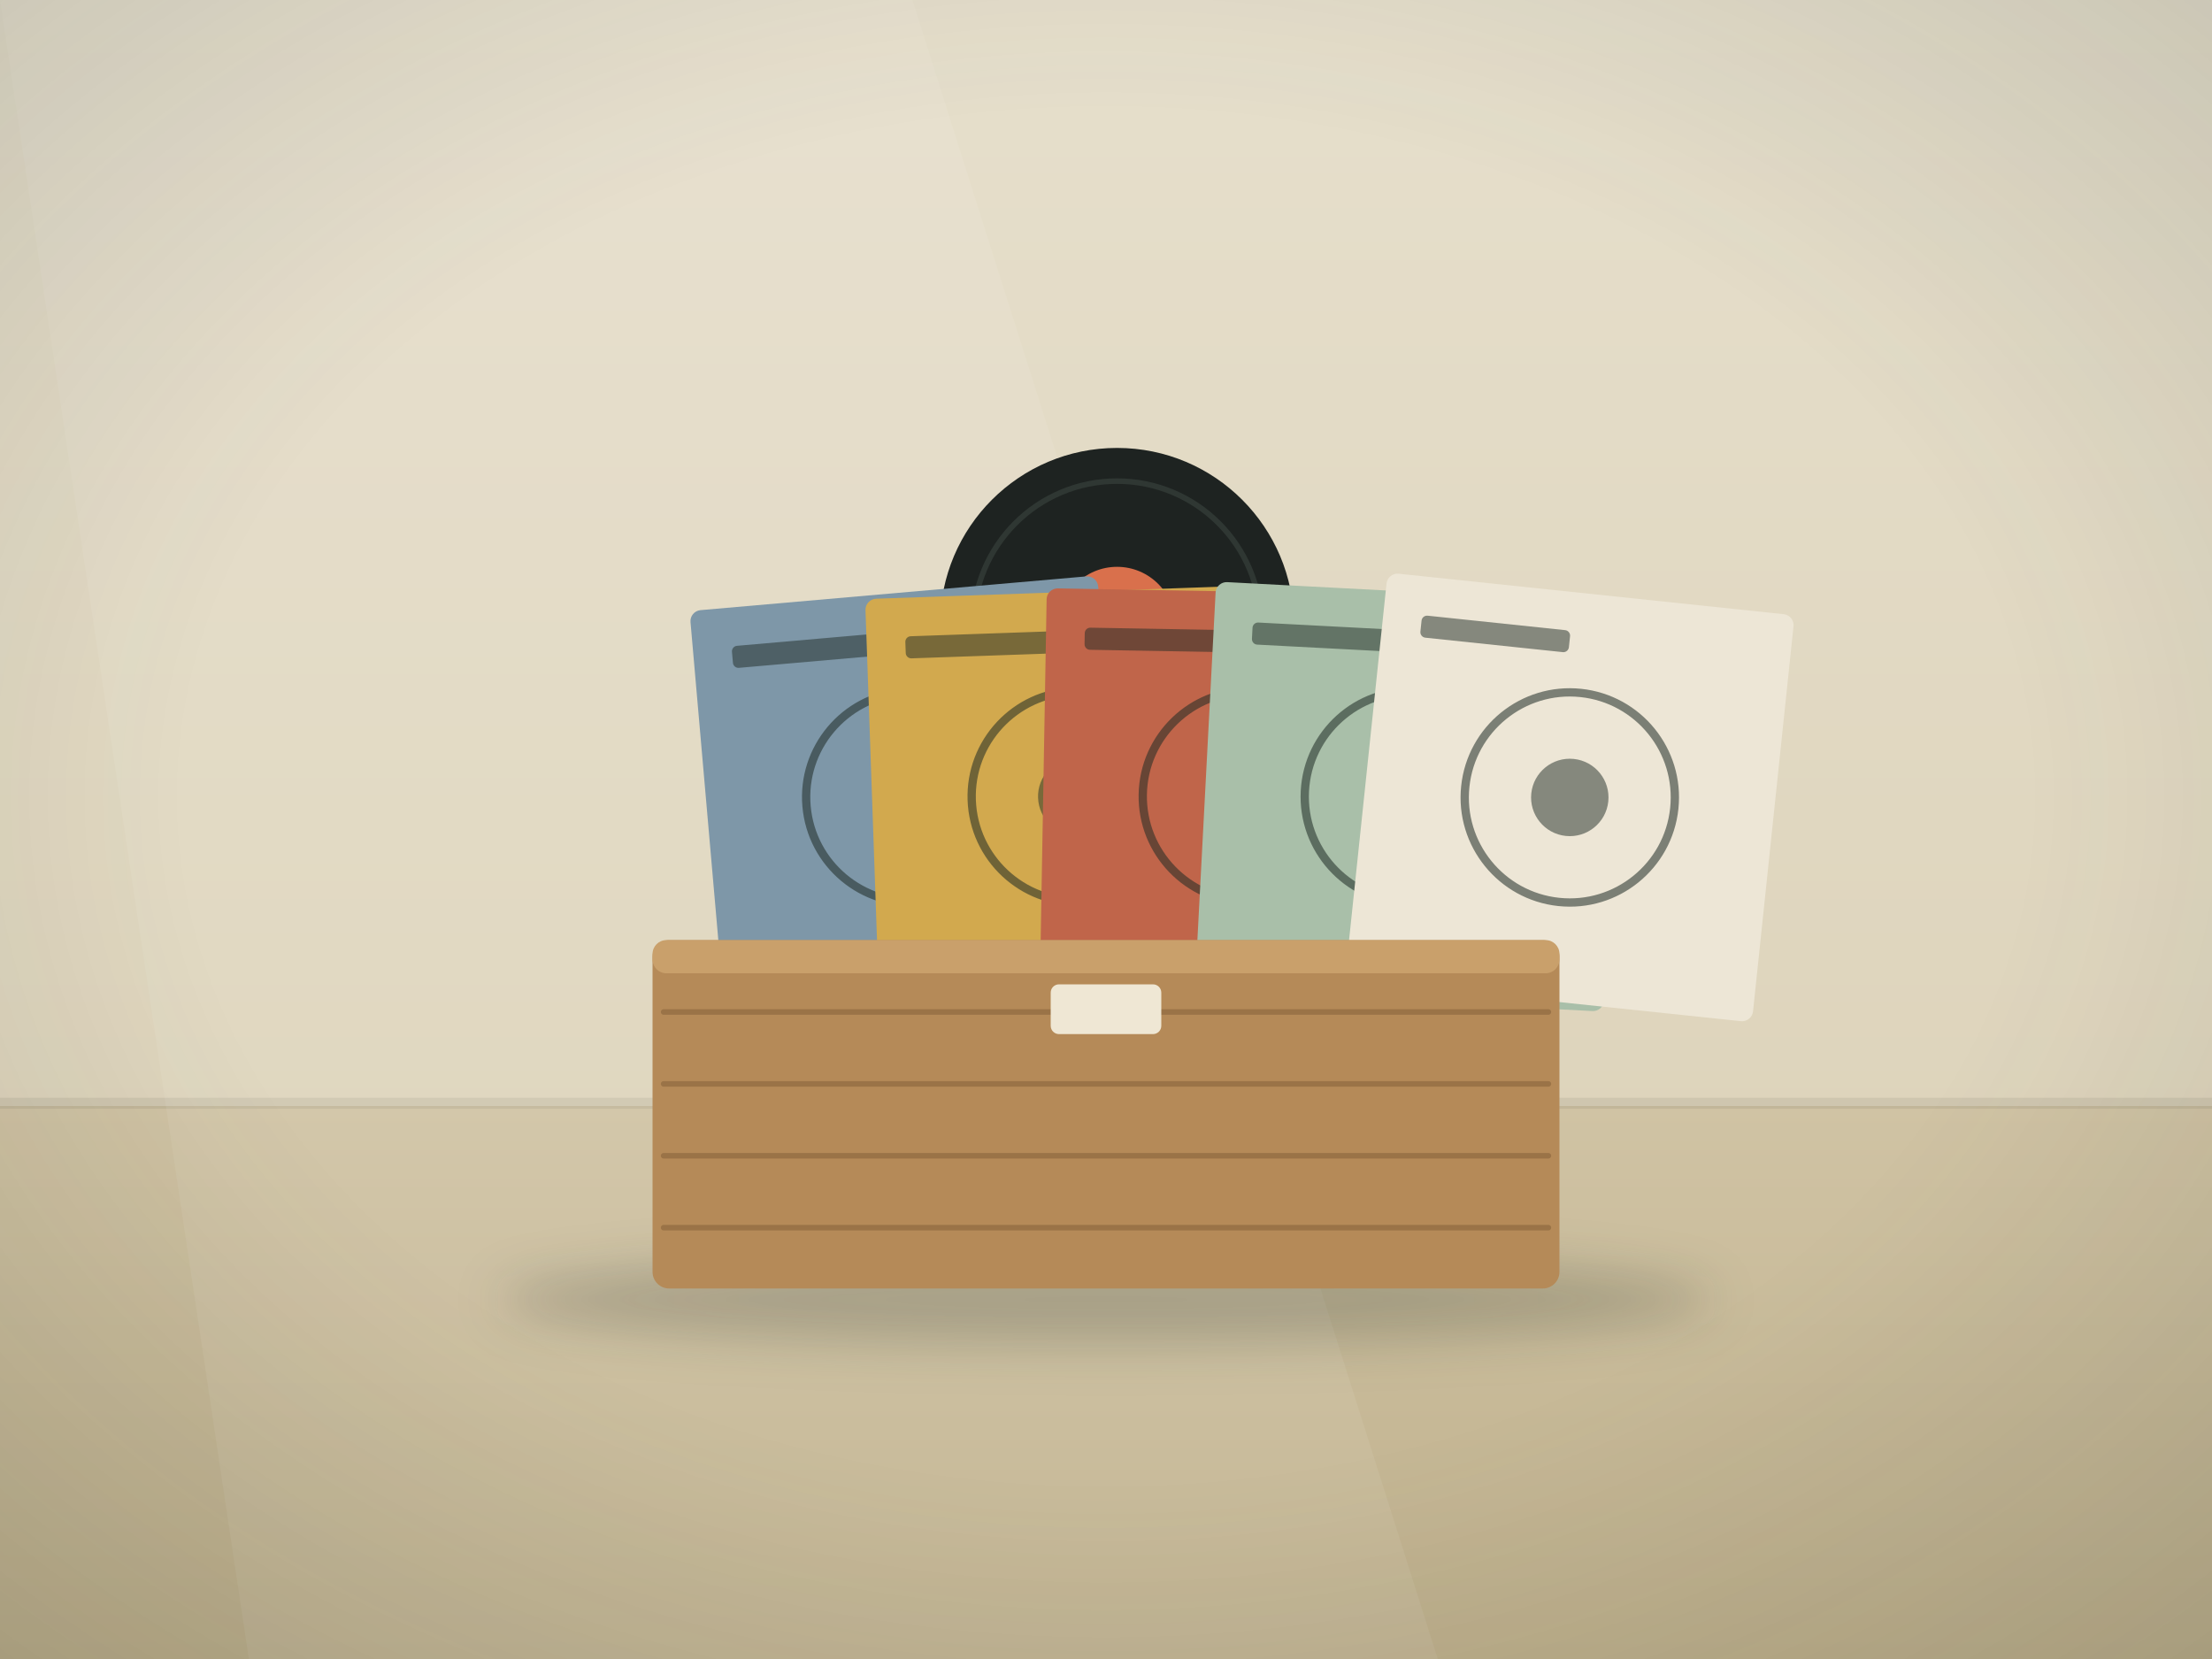
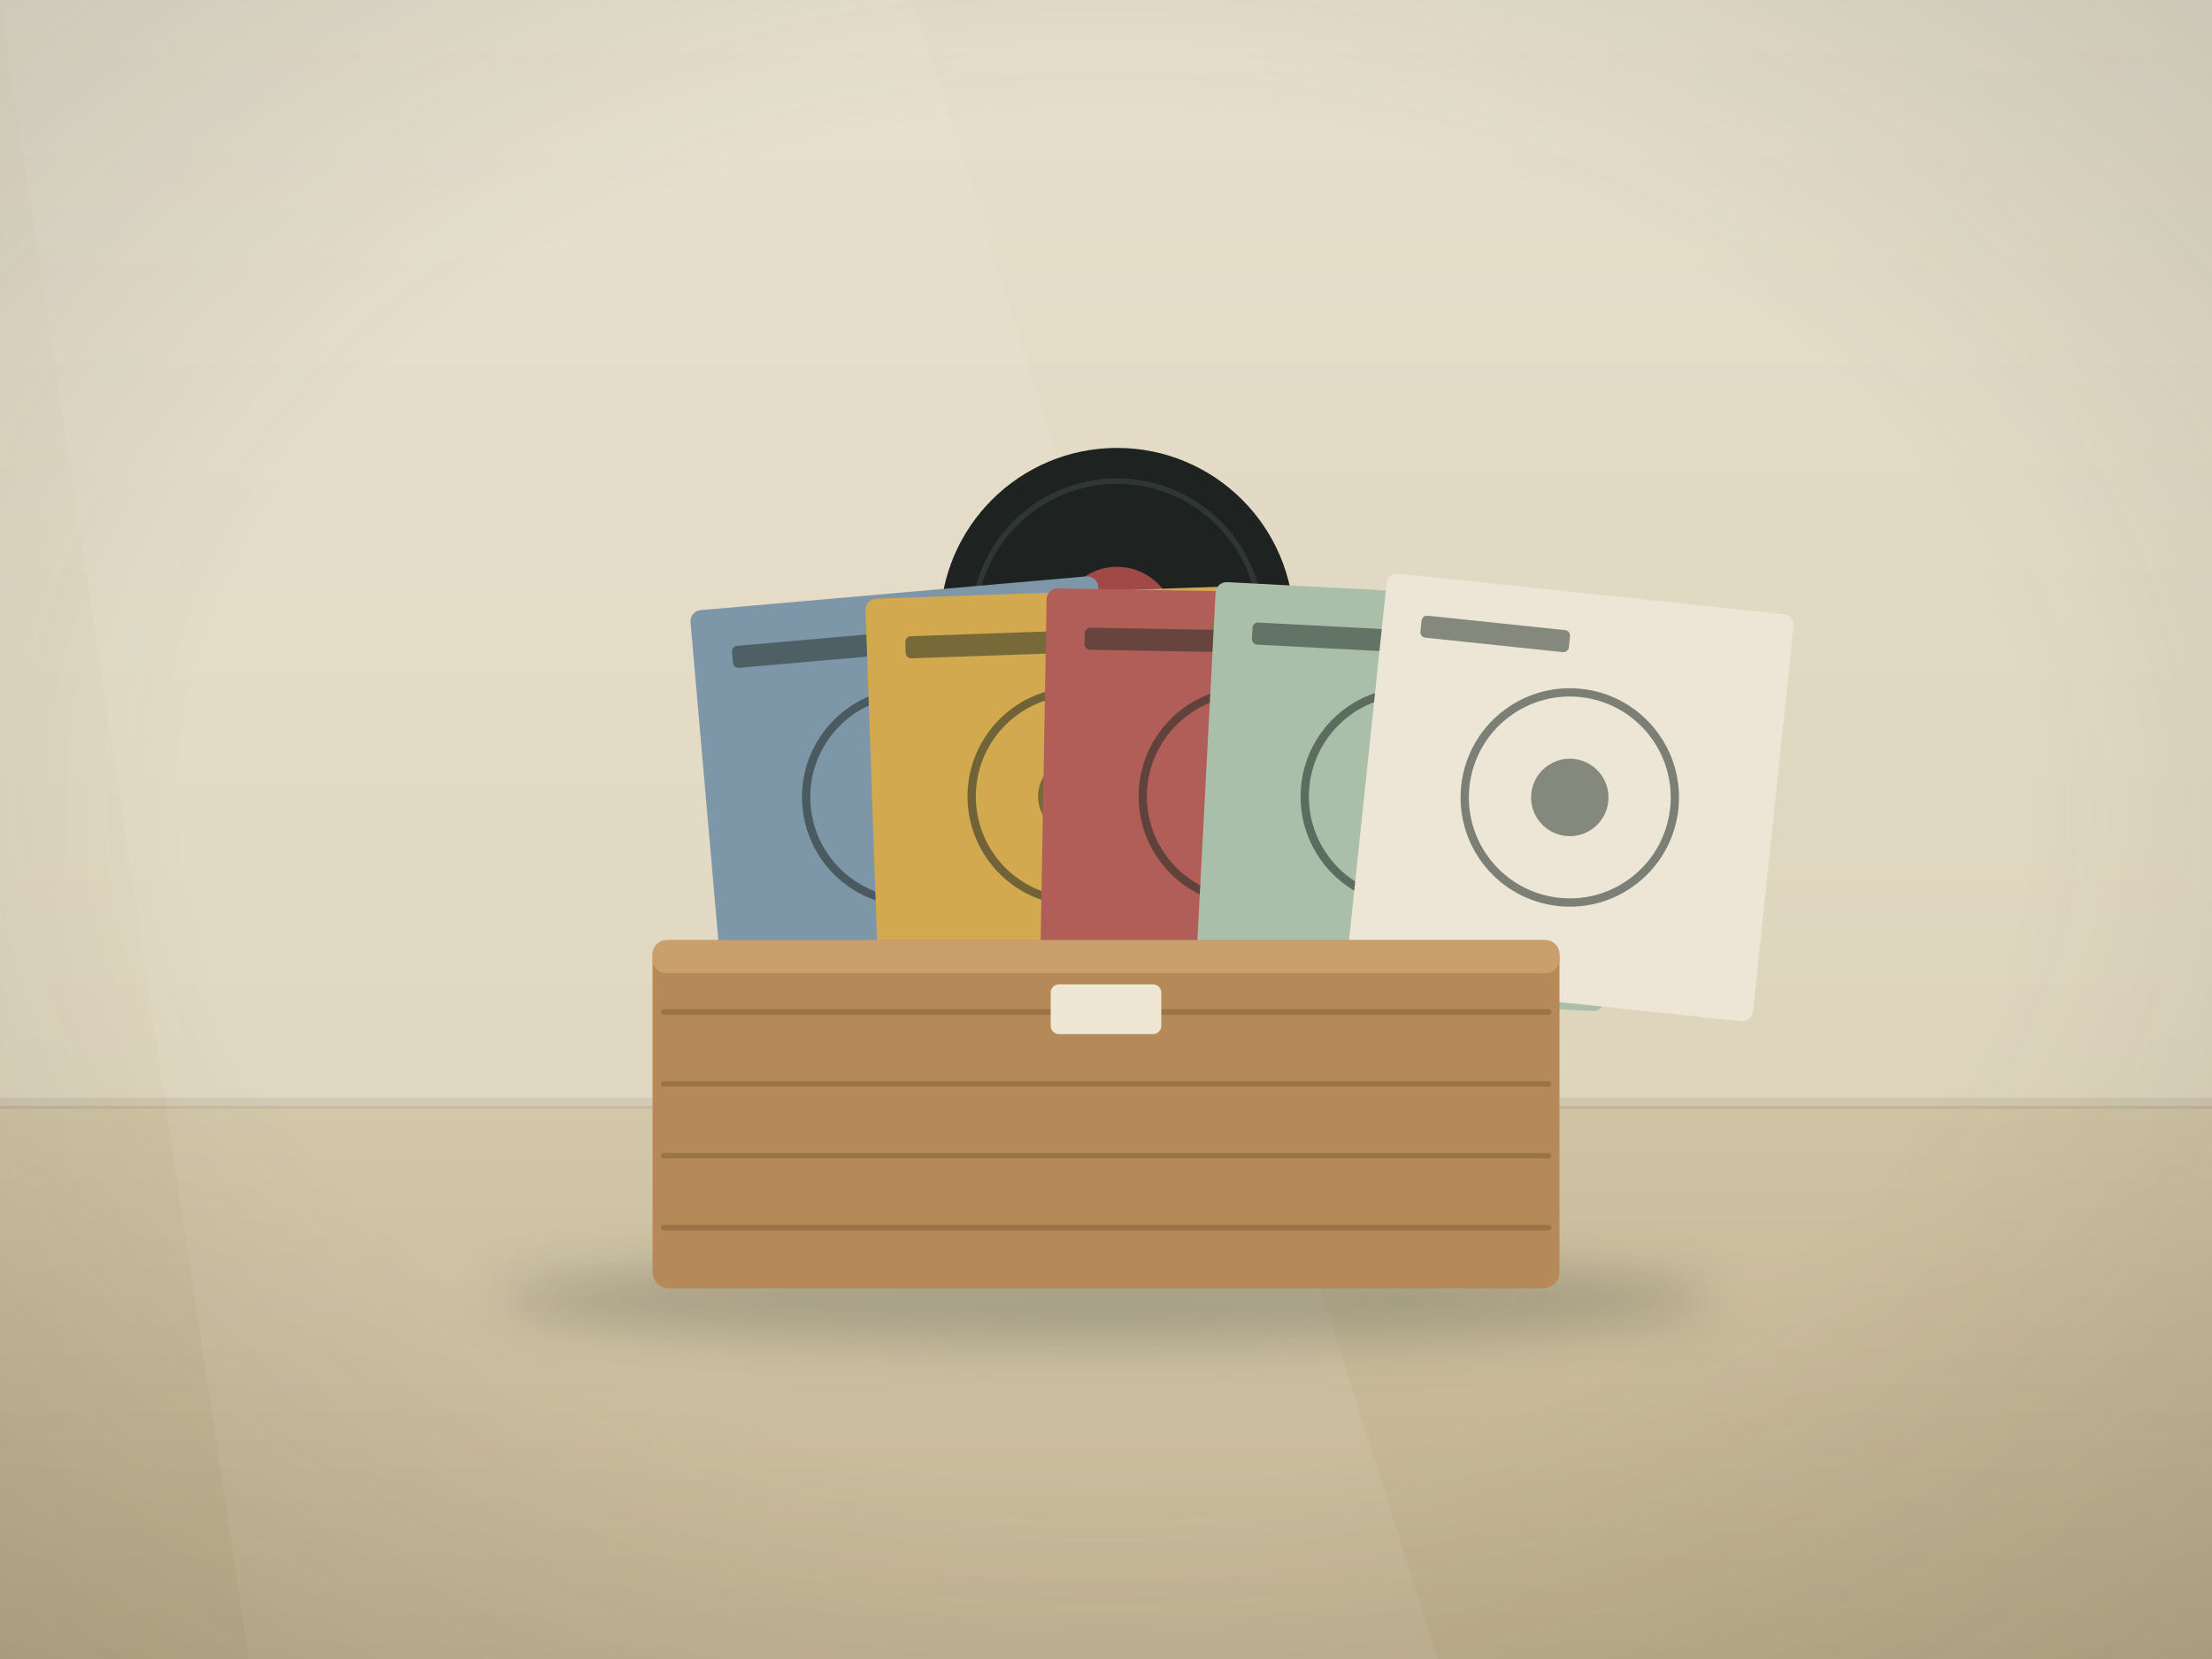
<svg xmlns="http://www.w3.org/2000/svg" viewBox="0 0 800 600" preserveAspectRatio="xMidYMid slice">
  <defs>
    <linearGradient id="wall" x1="0" y1="0" x2="0" y2="1">
      <stop offset="0" stop-color="#E6DFCC" />
      <stop offset="1" stop-color="#DACFB4" />
    </linearGradient>
    <linearGradient id="floor" x1="0" y1="0" x2="0" y2="1">
      <stop offset="0" stop-color="#D0C3A4" />
      <stop offset="1" stop-color="#BFB08C" />
    </linearGradient>
    <radialGradient id="vig" cx="50%" cy="48%" r="75%">
      <stop offset=".55" stop-color="#1E2A24" stop-opacity="0" />
      <stop offset="1" stop-color="#1E2A24" stop-opacity=".16" />
    </radialGradient>
    <filter id="blur" x="-30%" y="-80%" width="160%" height="260%">
      <feGaussianBlur stdDeviation="9" />
    </filter>
  </defs>
  <rect x="0" y="0" width="800" height="600" rx="0" fill="url(#wall)" />
  <rect x="0" y="400" width="800" height="200" rx="0" fill="url(#floor)" />
  <rect x="0" y="397" width="800" height="4" rx="0" fill="#000" opacity=".07" />
  <path d="M0 0 L330 0 L520 600 L90 600 Z" fill="#FFFDF8" opacity=".07" />
  <ellipse cx="400" cy="470" rx="220" ry="16" fill="#1E2A24" opacity="0.22" filter="url(#blur)" />
  <circle cx="404" cy="226" r="64" fill="#1E2321" />
-   <circle cx="404" cy="226" r="21" fill="#D9704C" />
+   <circle cx="404" cy="226" r="21" fill="#A14947" />
  <circle cx="404" cy="226" r="4" fill="#1E2321" />
  <circle cx="404" cy="226" r="52" fill="none" stroke="#2F3733" stroke-width="2" />
  <g transform="rotate(-5 336 362)">
    <rect x="262" y="214" width="148" height="148" rx="4" fill="#7E97A8" />
    <circle cx="336" cy="288" r="38" fill="none" stroke="#1E2A24" stroke-width="3" opacity=".55" />
    <circle cx="336" cy="288" r="14" fill="#1E2A24" opacity=".5" />
    <rect x="276" y="228" width="54" height="8" rx="2" fill="#1E2A24" opacity=".5" />
  </g>
  <g transform="rotate(-2 392 362)">
    <rect x="318" y="214" width="148" height="148" rx="4" fill="#D2A94E" />
    <circle cx="392" cy="288" r="38" fill="none" stroke="#1E2A24" stroke-width="3" opacity=".55" />
    <circle cx="392" cy="288" r="14" fill="#1E2A24" opacity=".5" />
    <rect x="332" y="228" width="54" height="8" rx="2" fill="#1E2A24" opacity=".5" />
  </g>
  <g transform="rotate(1 450 362)">
-     <rect x="376" y="214" width="148" height="148" rx="4" fill="#C0654A" />
+     <rect x="376" y="214" width="148" height="148" rx="4" fill="#B25E58" />
    <circle cx="450" cy="288" r="38" fill="none" stroke="#1E2A24" stroke-width="3" opacity=".55" />
    <circle cx="450" cy="288" r="14" fill="#1E2A24" opacity=".5" />
    <rect x="390" y="228" width="54" height="8" rx="2" fill="#1E2A24" opacity=".5" />
  </g>
  <g transform="rotate(3 506 362)">
    <rect x="432" y="214" width="148" height="148" rx="4" fill="#A9BFA9" />
    <circle cx="506" cy="288" r="38" fill="none" stroke="#1E2A24" stroke-width="3" opacity=".55" />
    <circle cx="506" cy="288" r="14" fill="#1E2A24" opacity=".5" />
    <rect x="446" y="228" width="54" height="8" rx="2" fill="#1E2A24" opacity=".5" />
  </g>
  <g transform="rotate(6 560 362)">
    <rect x="486" y="214" width="148" height="148" rx="4" fill="#EDE6D6" />
    <circle cx="560" cy="288" r="38" fill="none" stroke="#1E2A24" stroke-width="3" opacity=".55" />
    <circle cx="560" cy="288" r="14" fill="#1E2A24" opacity=".5" />
    <rect x="500" y="228" width="54" height="8" rx="2" fill="#1E2A24" opacity=".5" />
  </g>
  <rect x="236" y="340" width="328" height="126" rx="6" fill="#B58A58" />
  <line x1="240" y1="366" x2="560" y2="366" stroke="#9A7347" stroke-width="2" stroke-linecap="round" />
  <line x1="240" y1="392" x2="560" y2="392" stroke="#9A7347" stroke-width="2" stroke-linecap="round" />
  <line x1="240" y1="418" x2="560" y2="418" stroke="#9A7347" stroke-width="2" stroke-linecap="round" />
  <line x1="240" y1="444" x2="560" y2="444" stroke="#9A7347" stroke-width="2" stroke-linecap="round" />
  <rect x="236" y="340" width="328" height="12" rx="5" fill="#C9A06B" />
  <rect x="380" y="356" width="40" height="18" rx="3" fill="#EFE7D4" />
  <rect x="0" y="0" width="800" height="600" rx="0" fill="url(#vig)" />
</svg>
